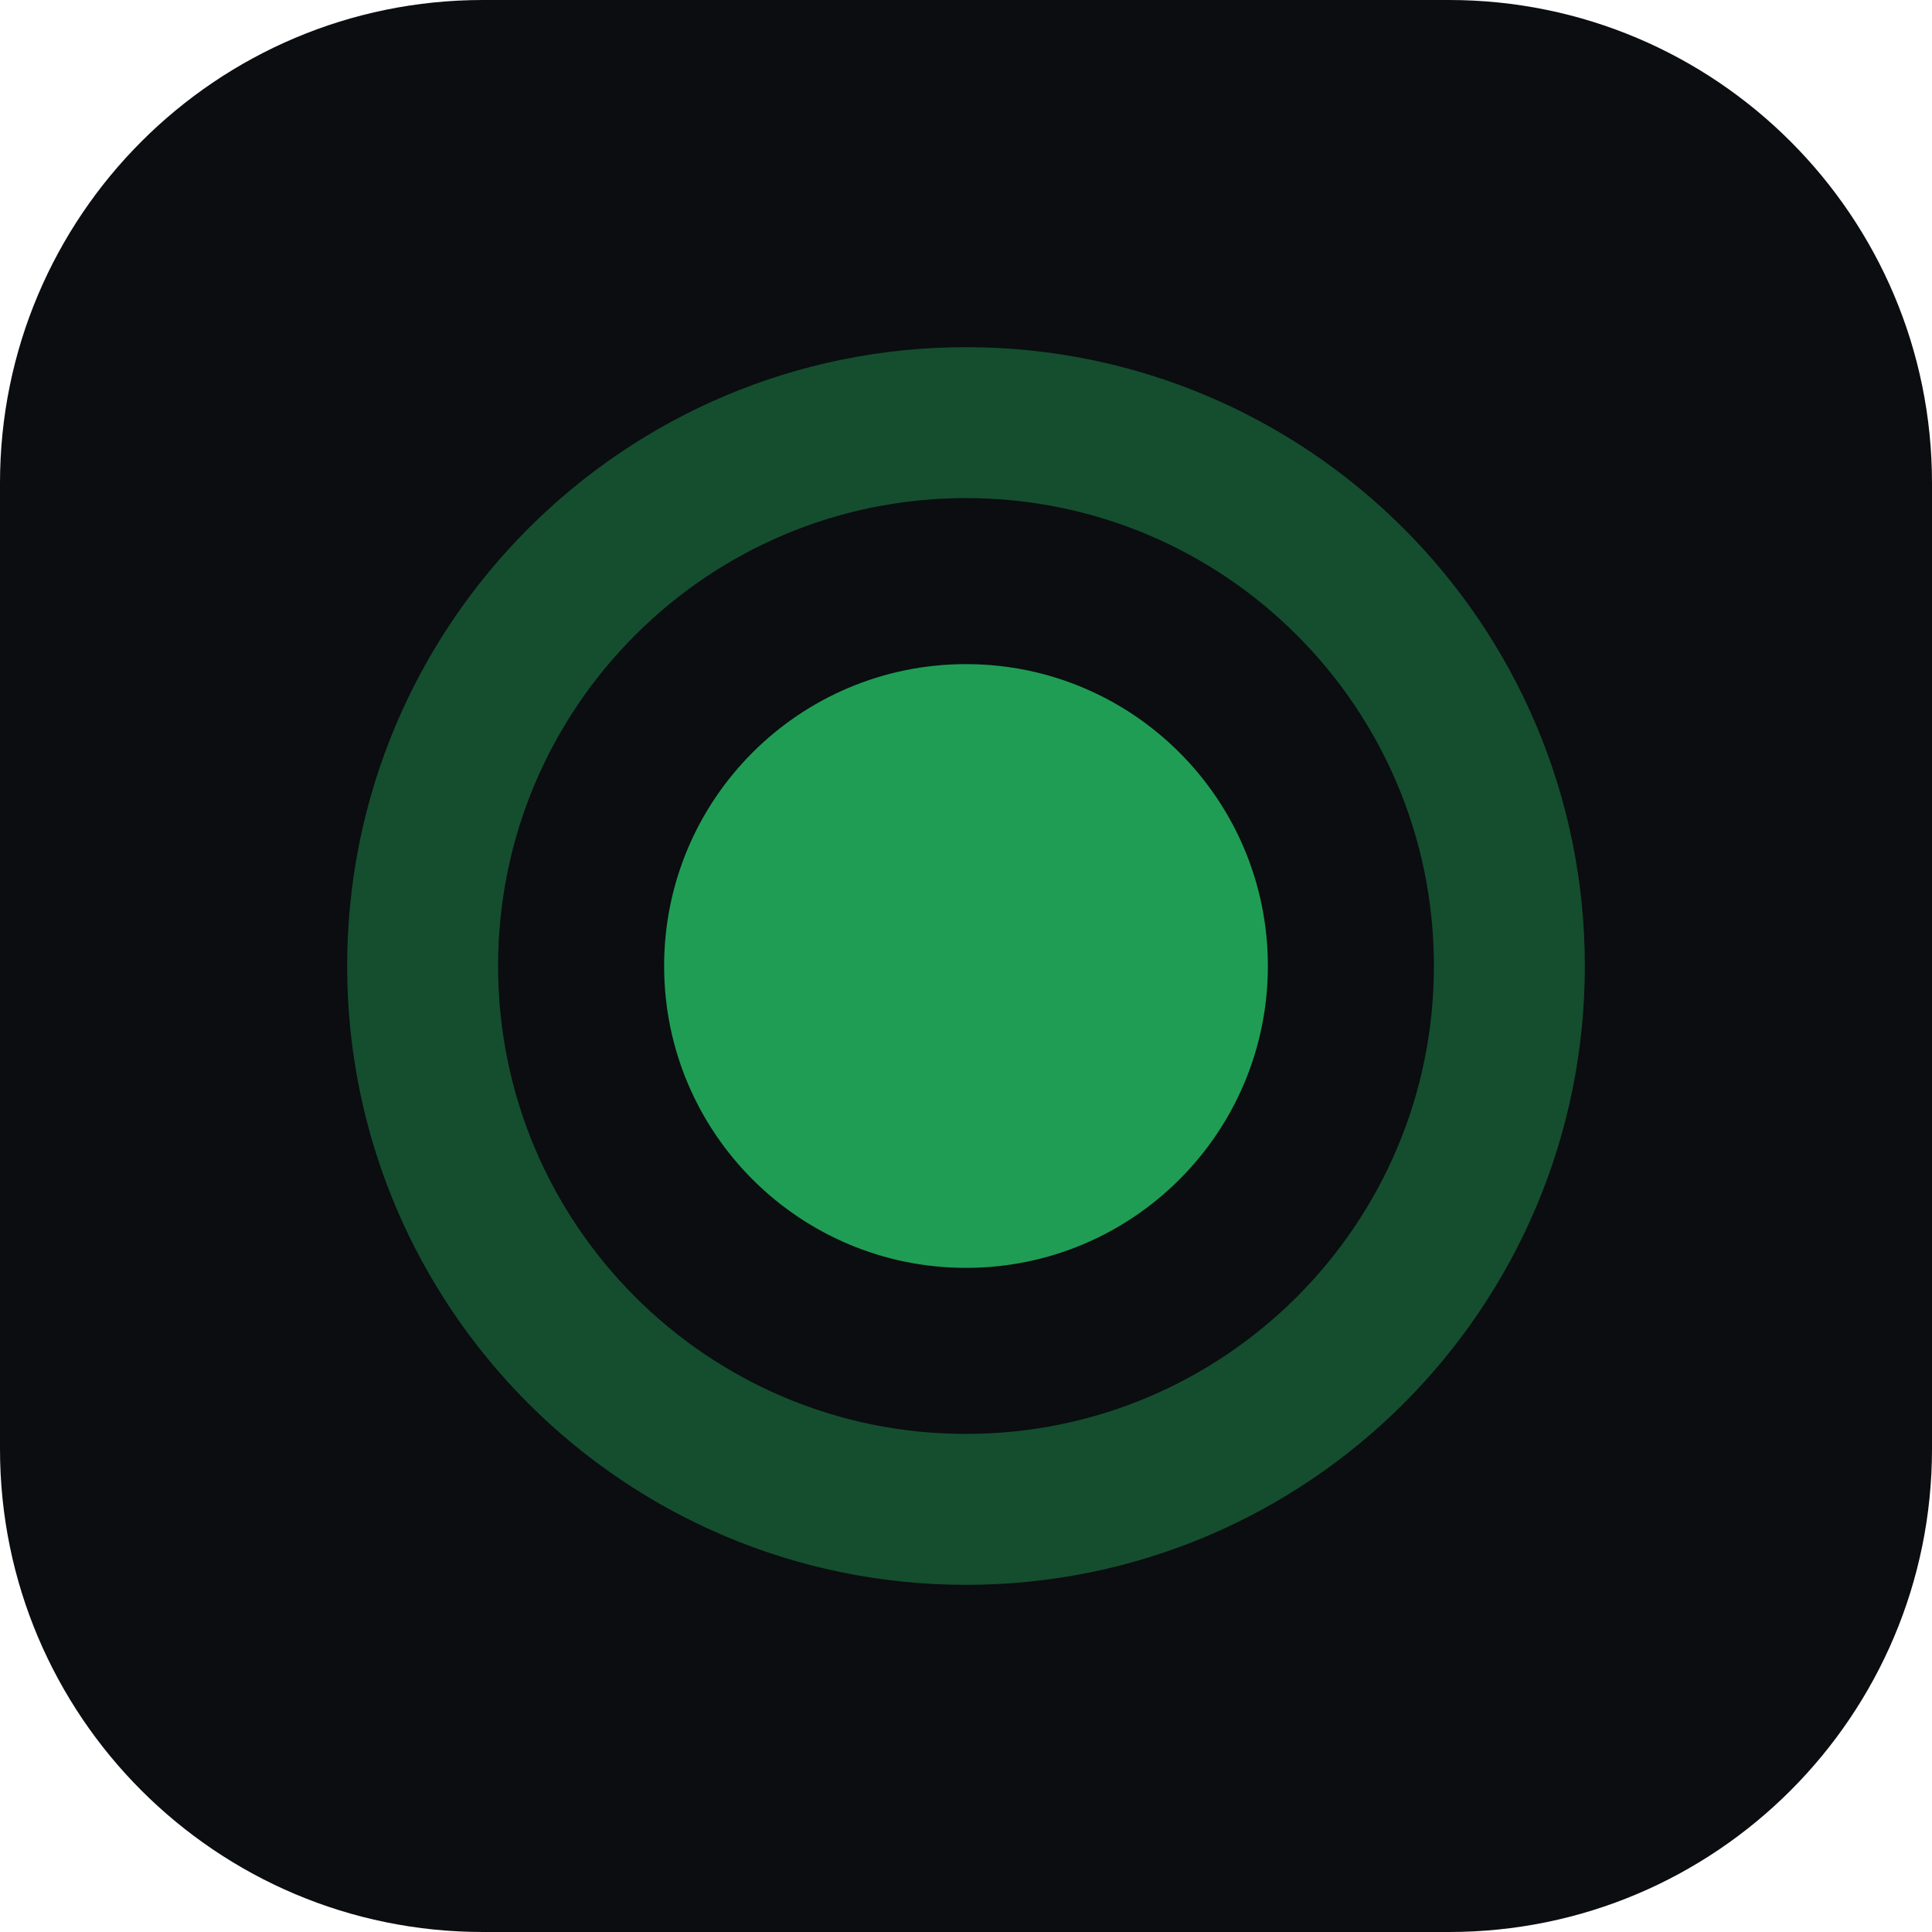
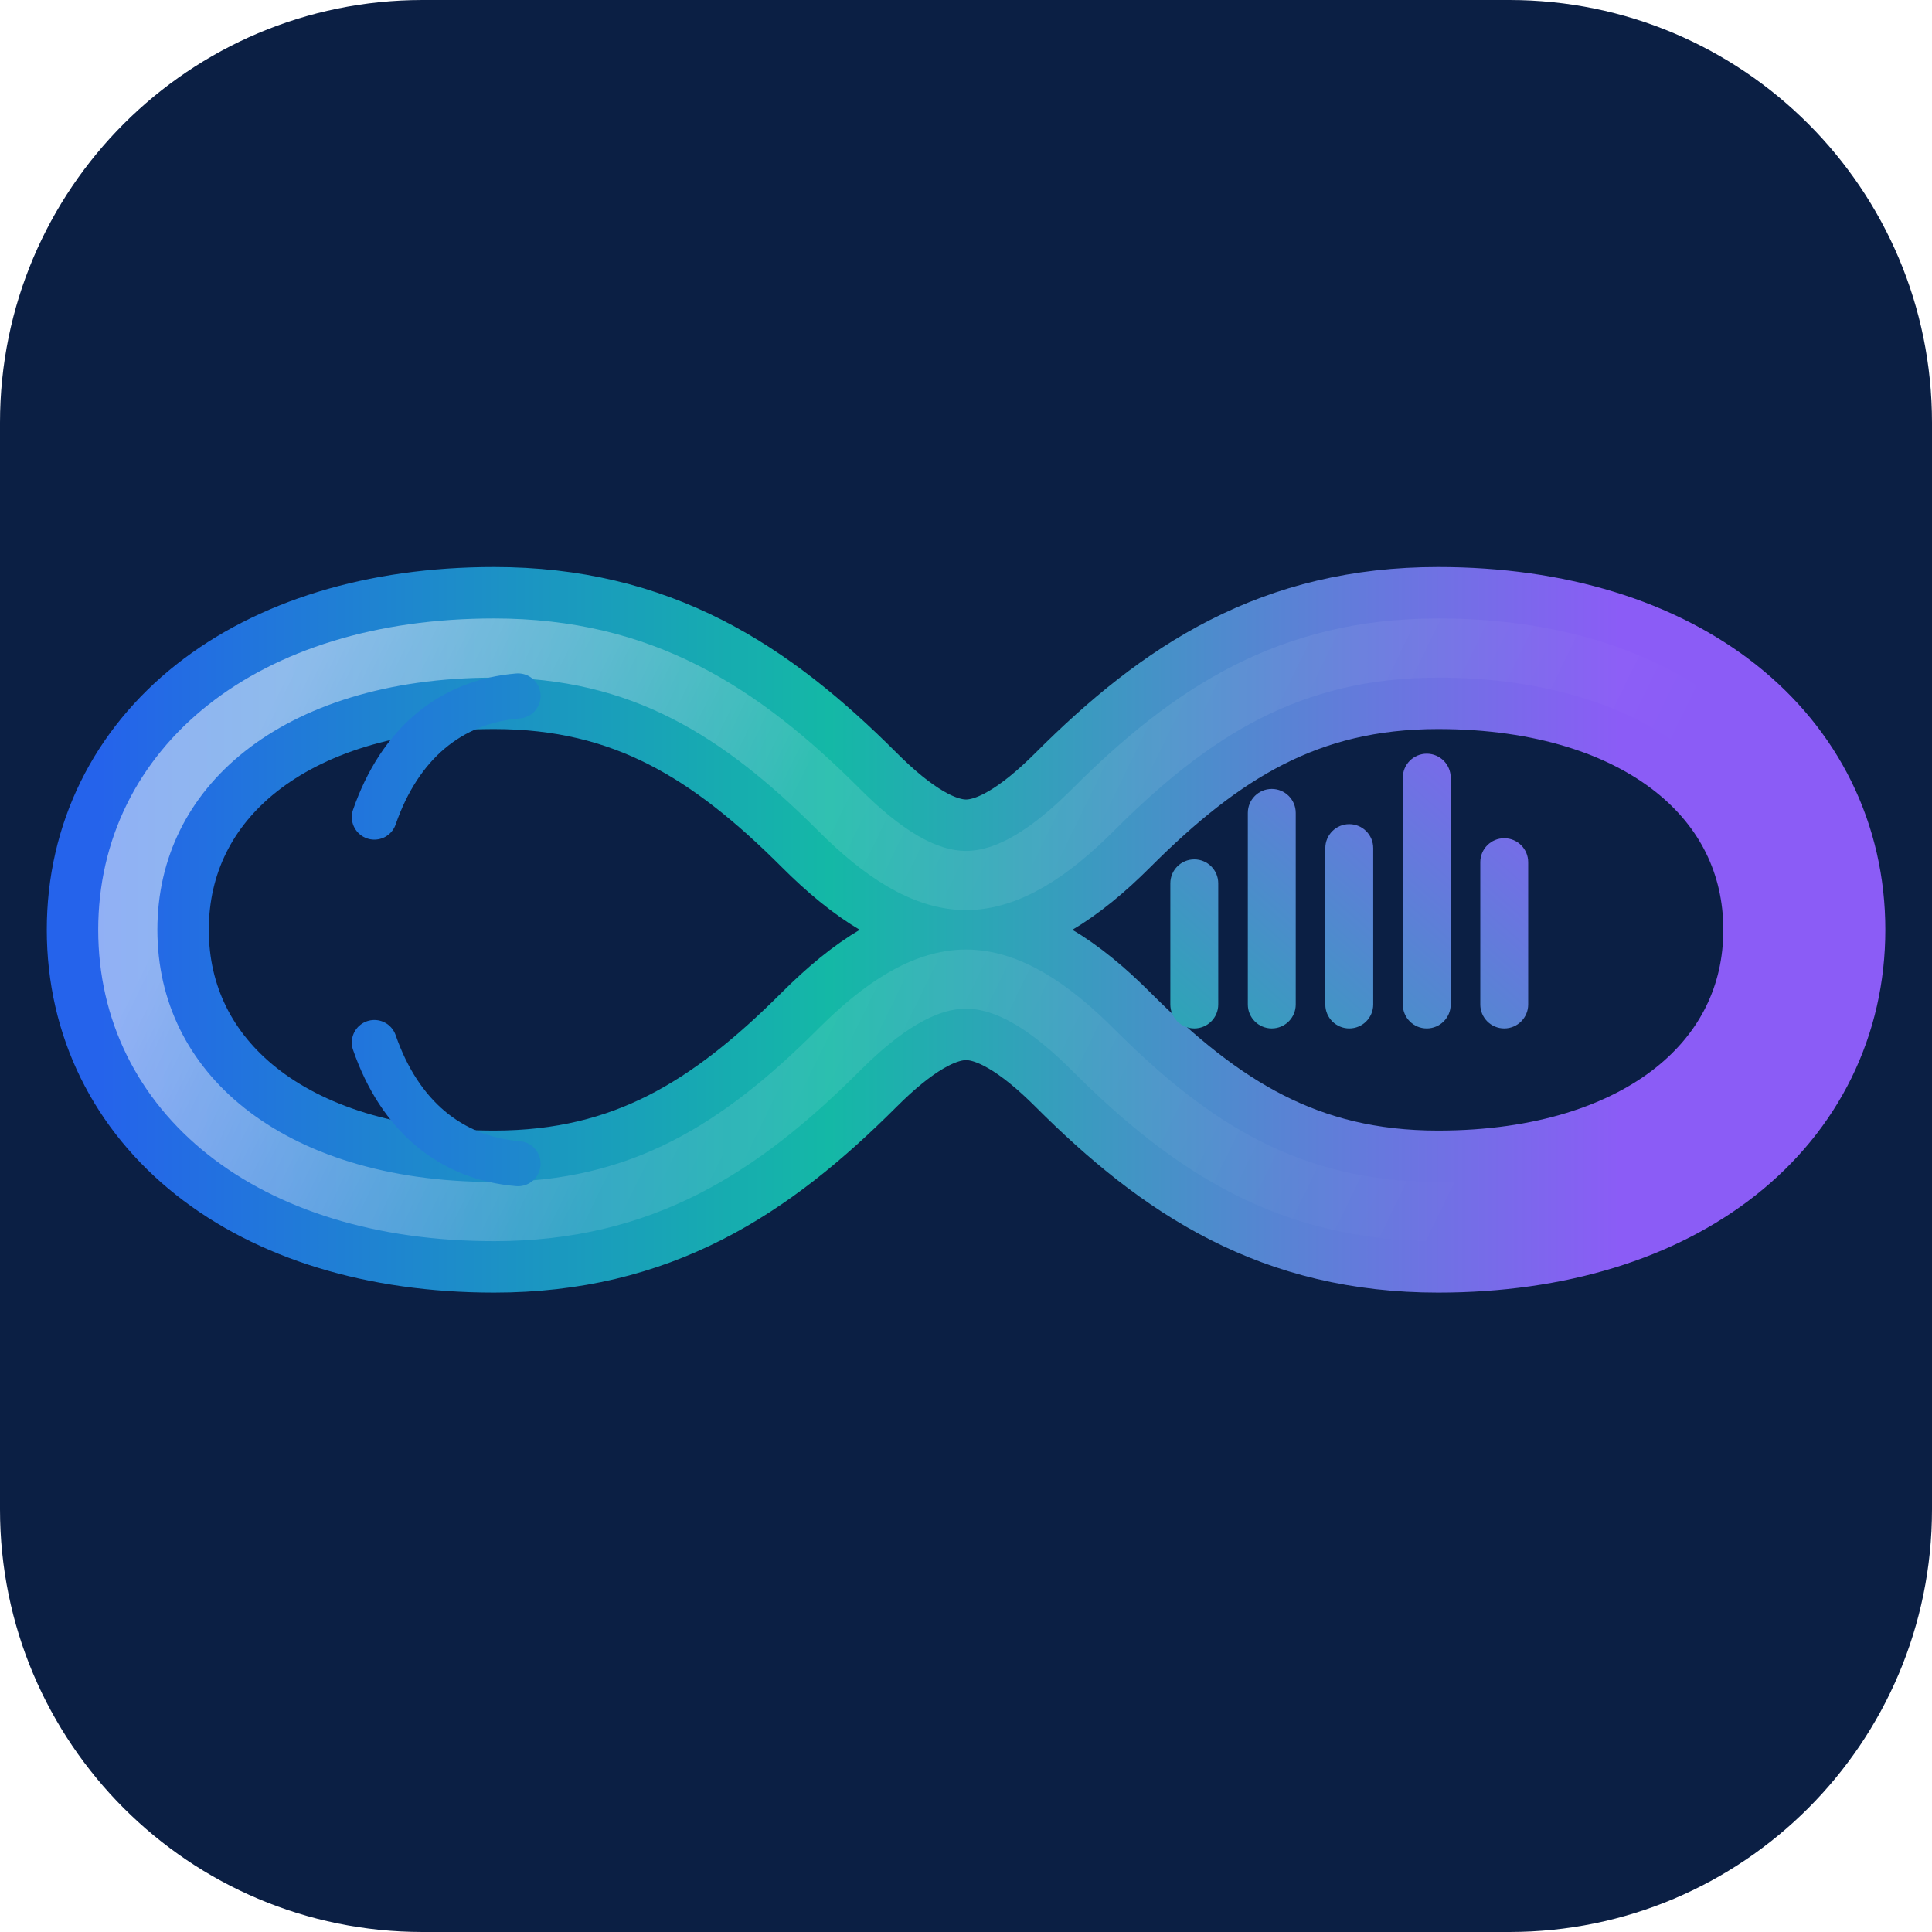
- <svg xmlns="http://www.w3.org/2000/svg" viewBox="0 0 32 32" fill="none">
-   <rect width="32" height="32" rx="8" fill="#0b0d10" />
-   <circle cx="16" cy="16" r="9" stroke="#1f9d55" stroke-width="2.5" opacity="0.45" />
-   <circle cx="16" cy="16" r="5" fill="#1f9d55" />
+ <svg xmlns="http://www.w3.org/2000/svg" viewBox="0 0 64 64" fill="none">
+   <rect width="64" height="64" rx="14" fill="#0B1F44" />
+   <g transform="translate(4 14) scale(0.4667)">
+     <defs>
+       <linearGradient id="loop" x1="6" y1="36" x2="114" y2="36" gradientUnits="userSpaceOnUse">
+         <stop offset="0%" stop-color="#2563EB" />
+         <stop offset="48%" stop-color="#14B8A6" />
+         <stop offset="100%" stop-color="#8B5CF6" />
+       </linearGradient>
+       <linearGradient id="bars" x1="72" y1="52" x2="100" y2="20" gradientUnits="userSpaceOnUse">
+         <stop offset="0%" stop-color="#14B8A6" />
+         <stop offset="100%" stop-color="#8B5CF6" />
+       </linearGradient>
+       <linearGradient id="shine" x1="20" y1="16" x2="102" y2="56" gradientUnits="userSpaceOnUse">
+         <stop offset="0%" stop-color="#ffffff" stop-opacity="0.55" />
+         <stop offset="40%" stop-color="#ffffff" stop-opacity="0.14" />
+         <stop offset="100%" stop-color="#ffffff" stop-opacity="0" />
+       </linearGradient>
+     </defs>
+     <path d="M34 16C18 16 8 24.5 8 36C8 47.5 18 56 34 56C44.5 56 51.5 51.5 58.5 44.5C61.5 41.5 64.5 39.5 67.5 39.5C70.5 39.5 73.5 41.5 76.5 44.5C83.5 51.5 90.5 56 101 56C117 56 127 47.5 127 36C127 24.5 117 16 101 16C90.5 16 83.5 20.5 76.5 27.5C73.5 30.5 70.5 32.5 67.5 32.5C64.5 32.5 61.5 30.5 58.5 27.5C51.5 20.5 44.5 16 34 16Z" transform="translate(-7.5 0)" fill="none" stroke="url(#loop)" stroke-width="11.5" stroke-linecap="round" stroke-linejoin="round" />
+     <path d="M34 16C18 16 8 24.5 8 36C8 47.5 18 56 34 56C44.5 56 51.5 51.5 58.5 44.5C61.5 41.5 64.5 39.5 67.5 39.5C70.5 39.5 73.5 41.5 76.5 44.5C83.5 51.5 90.5 56 101 56C117 56 127 47.5 127 36C127 24.5 117 16 101 16C90.5 16 83.5 20.5 76.5 27.5C73.5 30.5 70.5 32.5 67.5 32.5C64.5 32.5 61.5 30.5 58.5 27.5C51.5 20.5 44.5 16 34 16Z" transform="translate(-7.5 0)" fill="none" stroke="url(#shine)" stroke-width="4.2" stroke-linecap="round" stroke-linejoin="round" opacity="0.9" />
+     <path d="M18 28c1.8-5.2 5.4-8.2 10.2-8.6" stroke="url(#loop)" stroke-width="3.2" stroke-linecap="round" />
+     <path d="M18 44c1.8 5.2 5.4 8.2 10.2 8.6" stroke="url(#loop)" stroke-width="3.2" stroke-linecap="round" />
+     <g fill="url(#bars)">
+       <rect x="74.5" y="31" width="3.4" height="12" rx="1.7" />
+       <rect x="80" y="26" width="3.4" height="17" rx="1.7" />
+       <rect x="85.5" y="28.5" width="3.4" height="14.5" rx="1.7" />
+       <rect x="91" y="23.5" width="3.4" height="19.5" rx="1.7" />
+       <rect x="96.5" y="29.5" width="3.4" height="13.5" rx="1.7" />
+     </g>
+   </g>
</svg>
